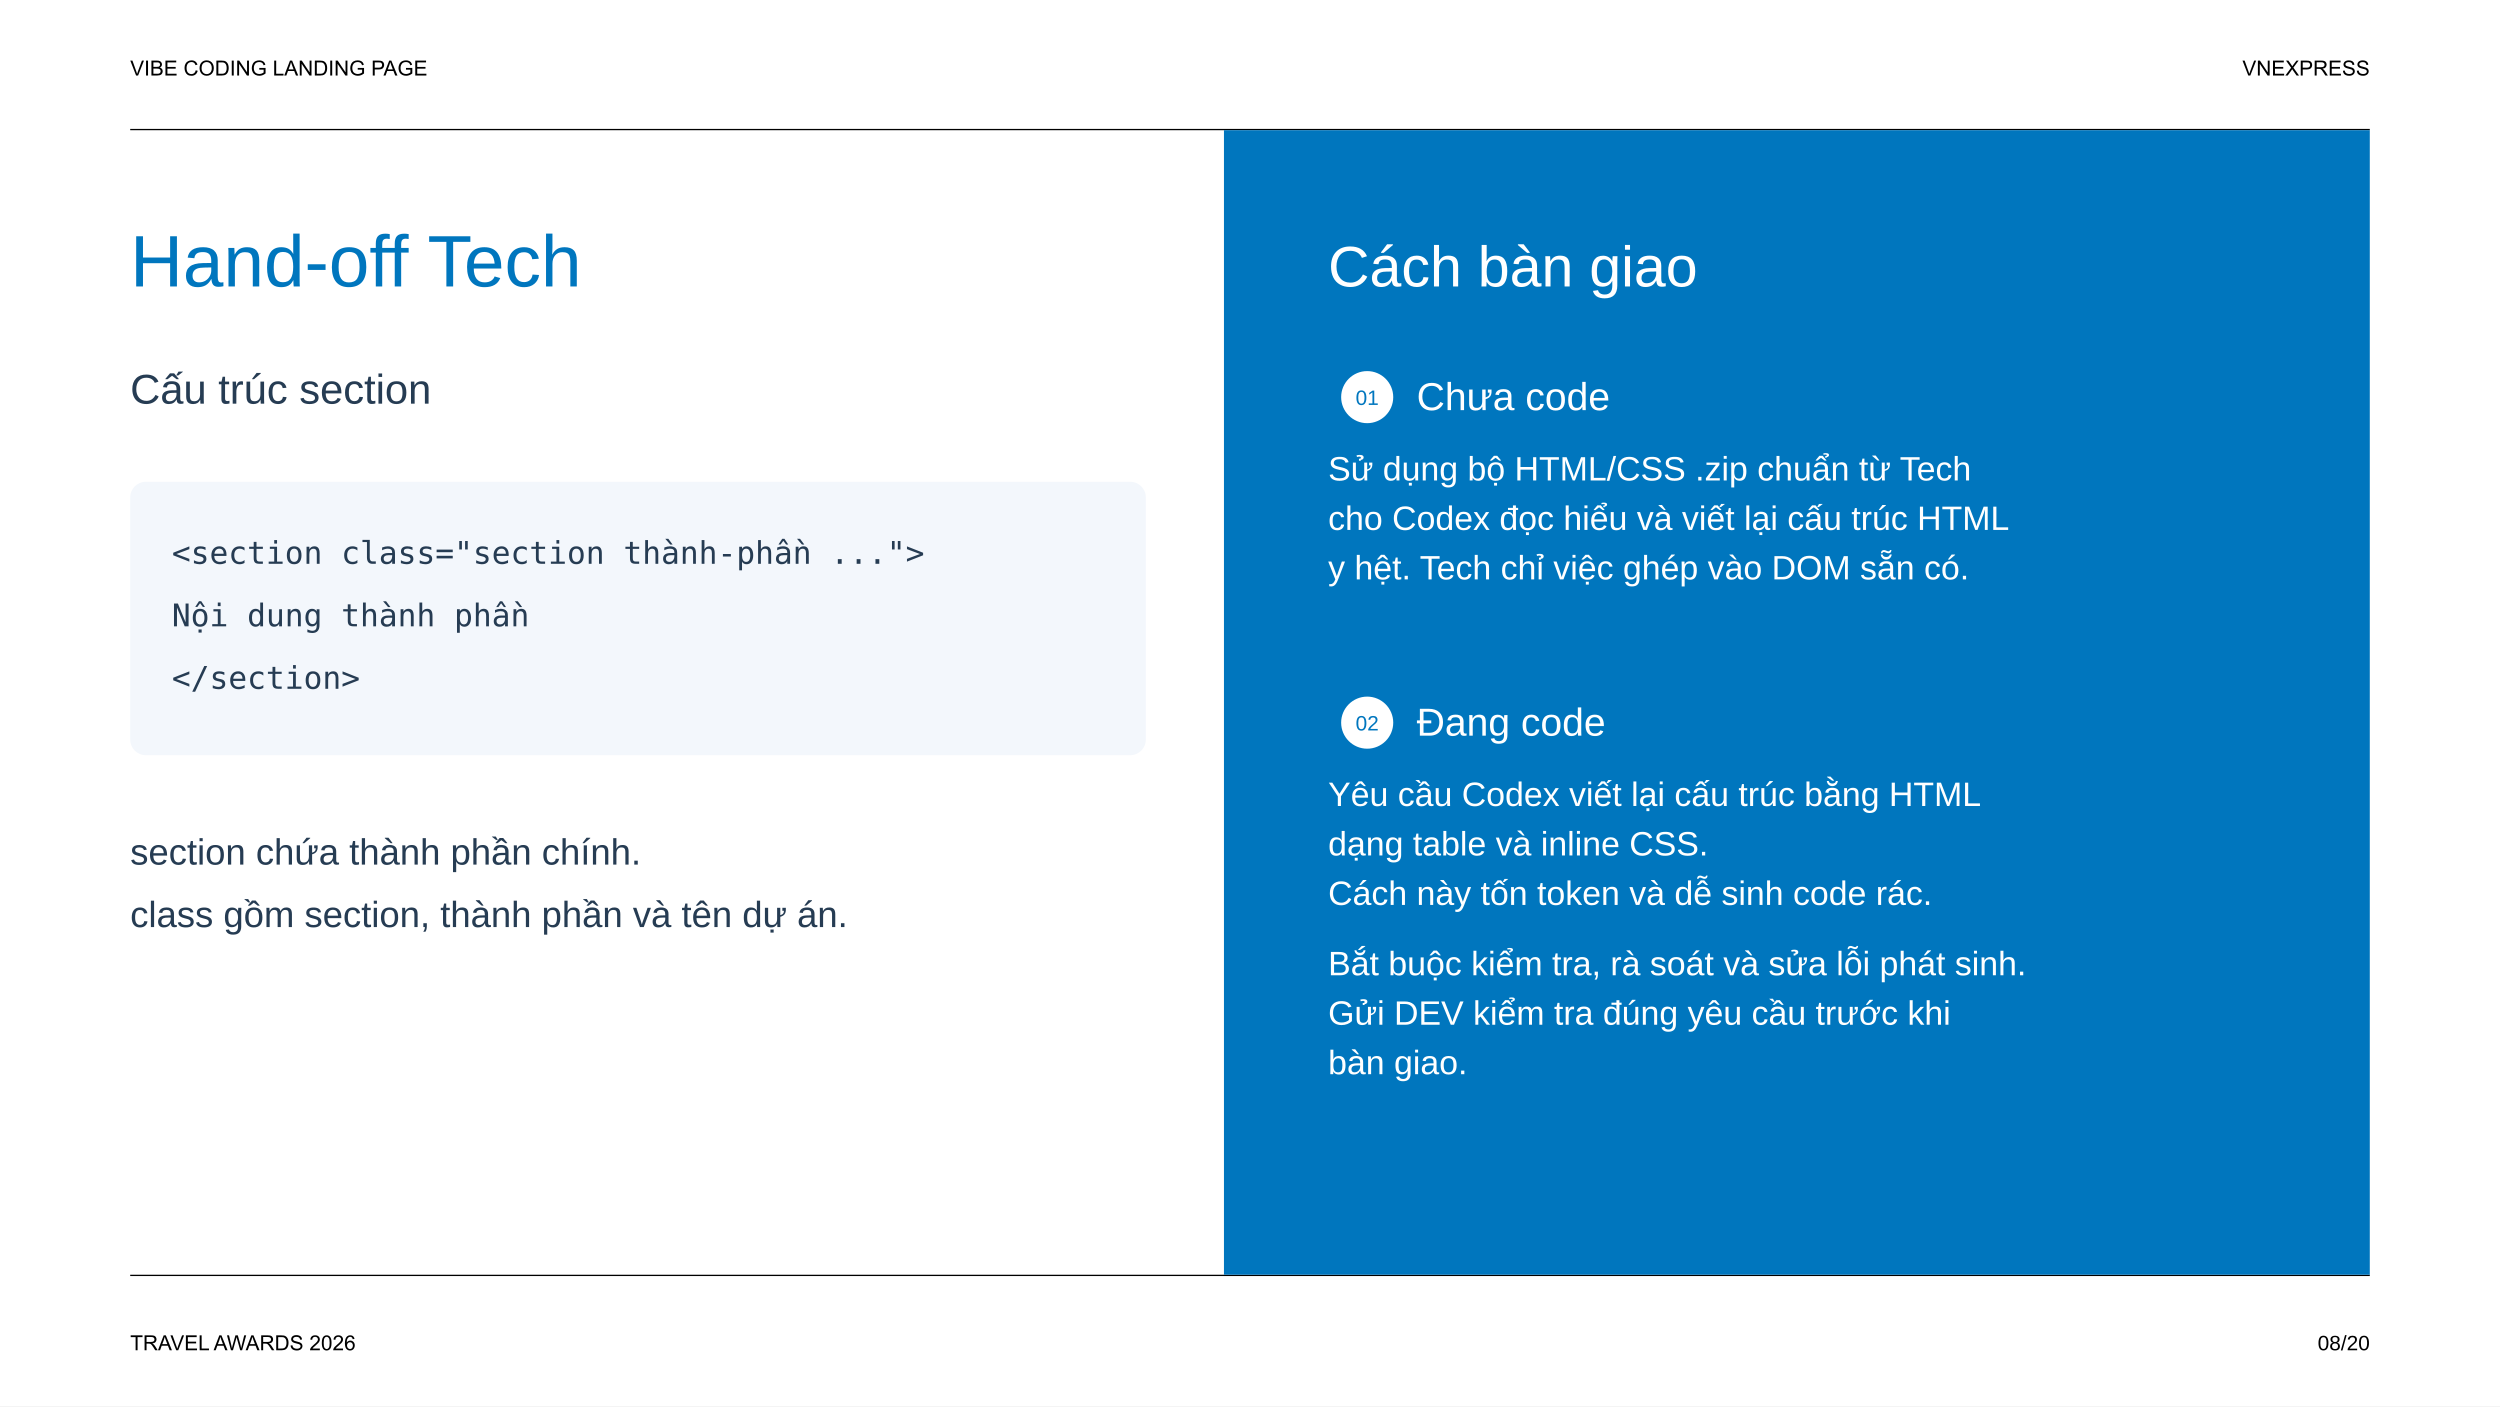
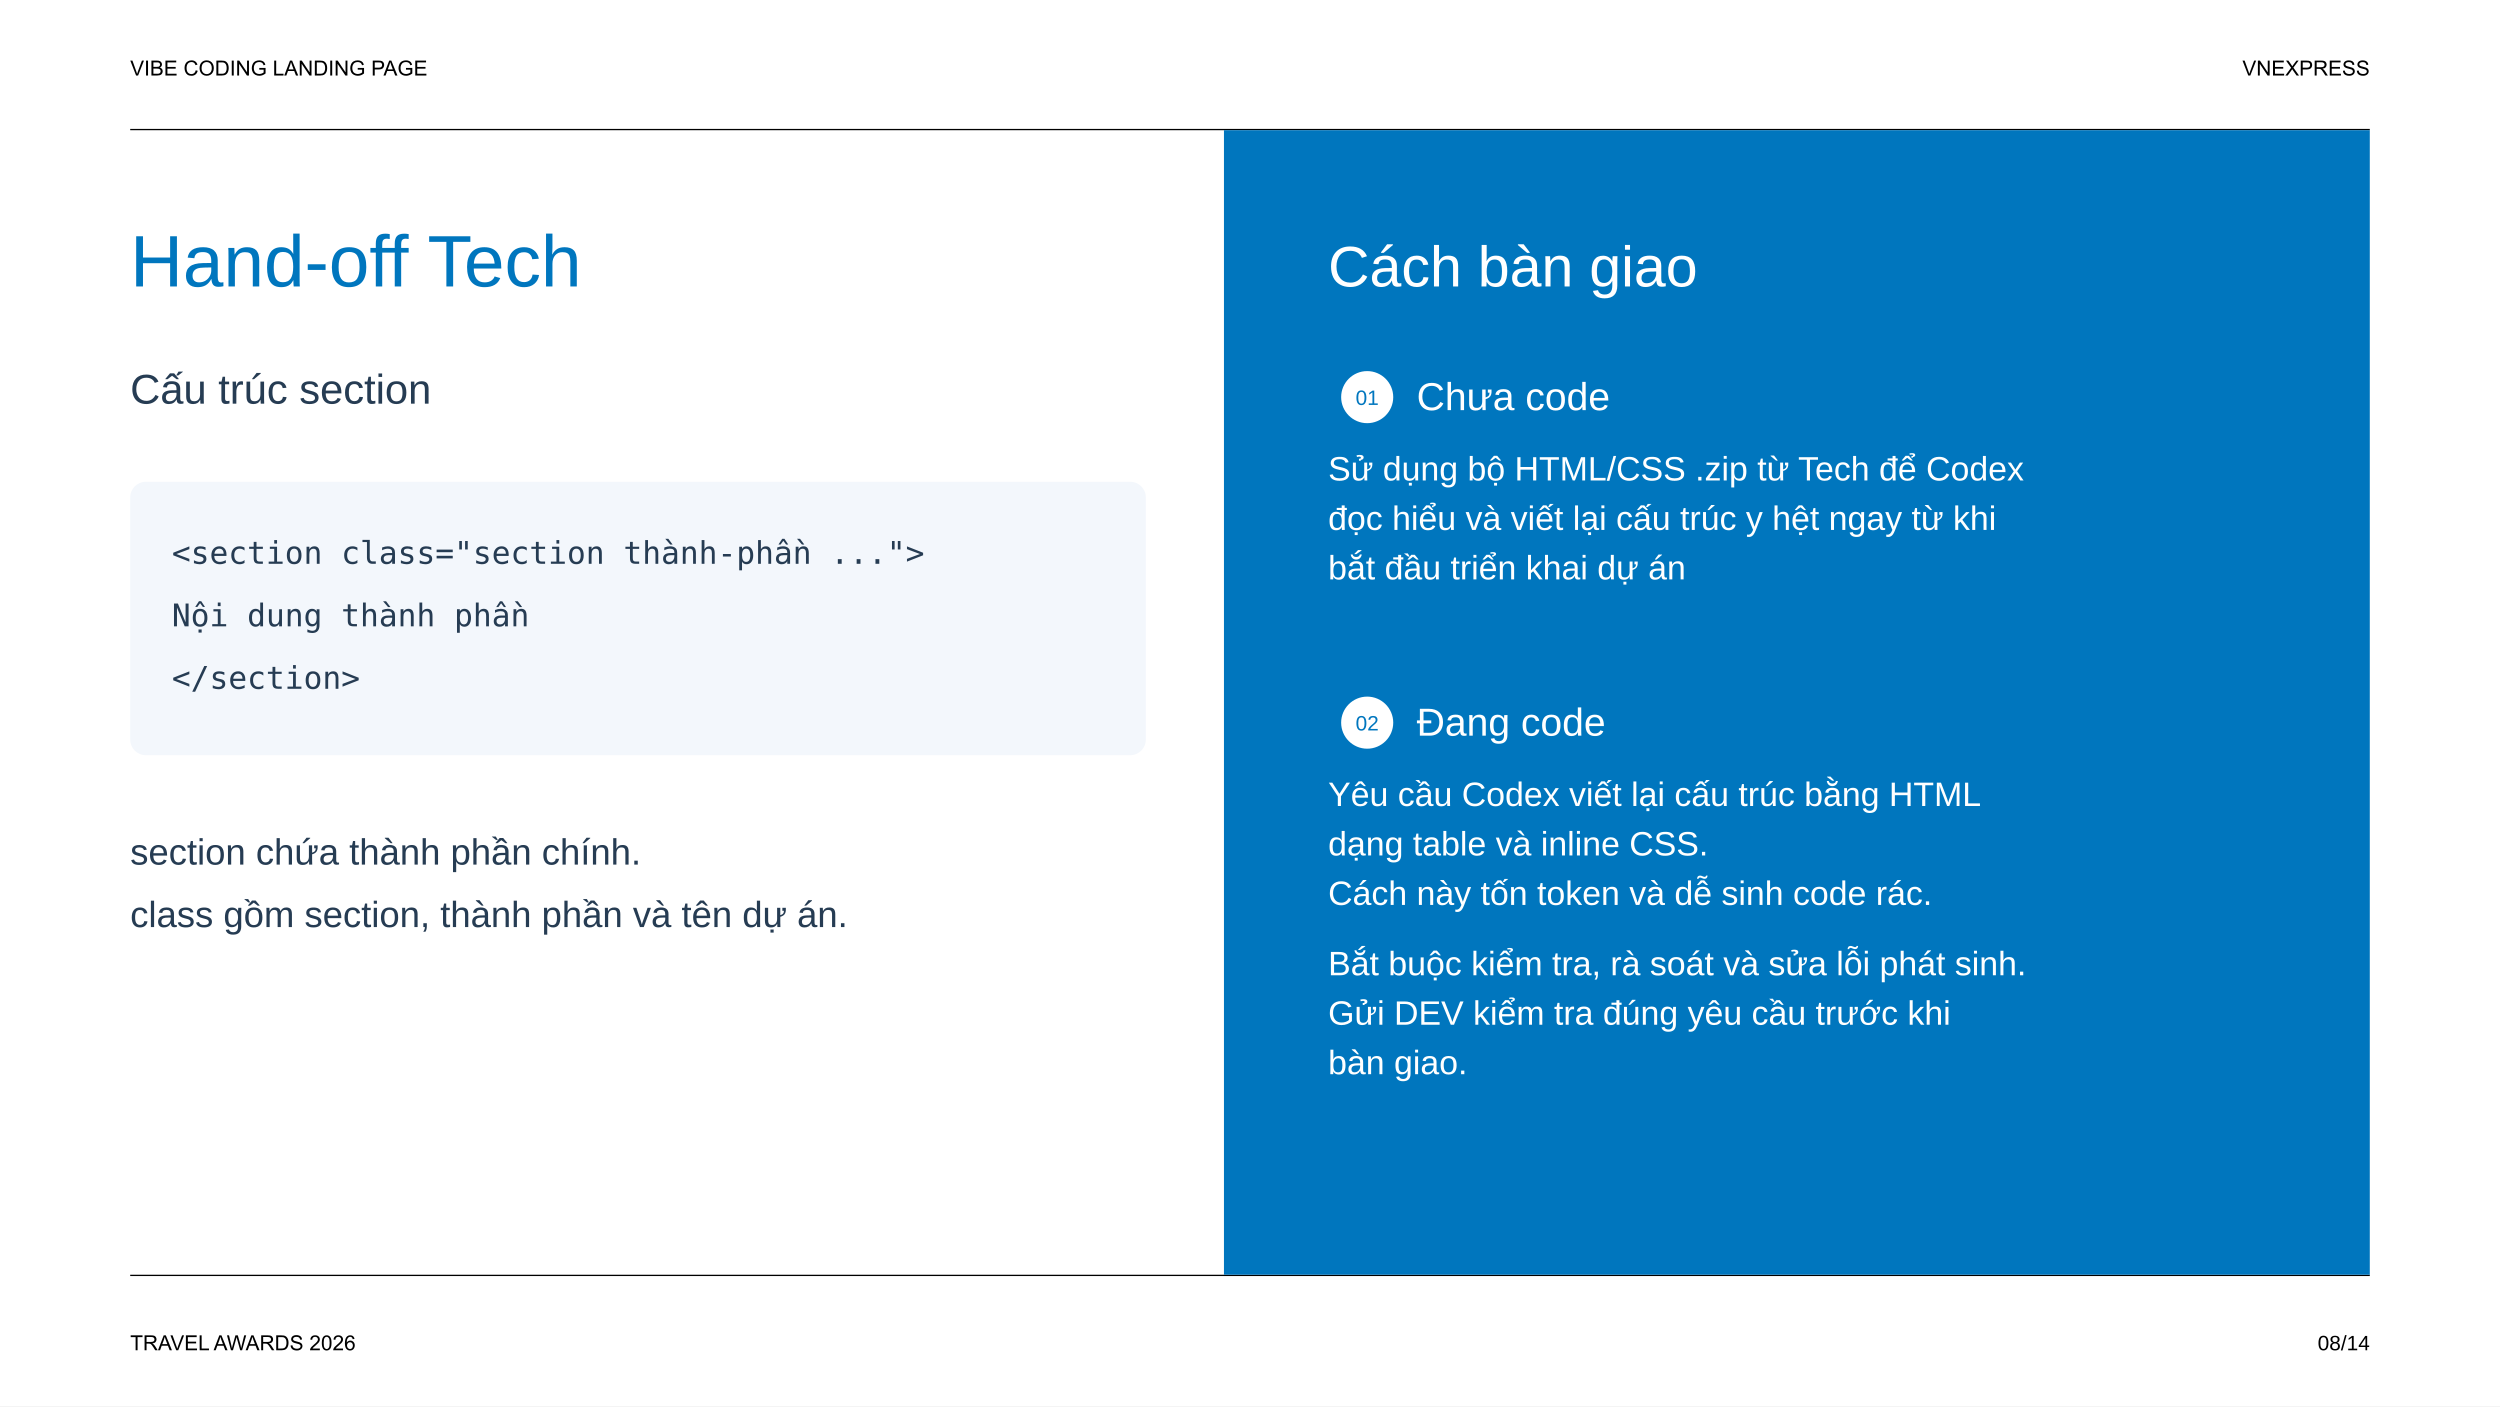
<svg xmlns="http://www.w3.org/2000/svg" width="1920" height="1080" viewBox="0 0 1920 1080" fill="none">
  <rect width="1920" height="1080" fill="white" />
  <path d="M104.508 58L100.07 46.547H101.711L104.688 54.867C104.927 55.534 105.128 56.159 105.289 56.742C105.466 56.117 105.672 55.492 105.906 54.867L109 46.547H110.547L106.062 58H104.508ZM112.164 58V46.547H113.68V58H112.164ZM116.297 58V46.547H120.594C121.469 46.547 122.169 46.664 122.695 46.898C123.227 47.128 123.641 47.484 123.938 47.969C124.24 48.448 124.391 48.95 124.391 49.477C124.391 49.966 124.258 50.427 123.992 50.859C123.727 51.292 123.326 51.641 122.789 51.906C123.482 52.109 124.013 52.456 124.383 52.945C124.758 53.435 124.945 54.013 124.945 54.68C124.945 55.216 124.831 55.716 124.602 56.18C124.378 56.638 124.099 56.992 123.766 57.242C123.432 57.492 123.013 57.682 122.508 57.812C122.008 57.938 121.393 58 120.664 58H116.297ZM117.812 51.359H120.289C120.961 51.359 121.443 51.315 121.734 51.227C122.12 51.112 122.409 50.922 122.602 50.656C122.799 50.391 122.898 50.057 122.898 49.656C122.898 49.276 122.807 48.943 122.625 48.656C122.443 48.365 122.182 48.167 121.844 48.062C121.505 47.953 120.924 47.898 120.102 47.898H117.812V51.359ZM117.812 56.648H120.664C121.154 56.648 121.497 56.63 121.695 56.594C122.044 56.531 122.336 56.427 122.57 56.281C122.805 56.135 122.997 55.925 123.148 55.648C123.299 55.367 123.375 55.044 123.375 54.68C123.375 54.253 123.266 53.883 123.047 53.57C122.828 53.253 122.523 53.031 122.133 52.906C121.747 52.776 121.19 52.711 120.461 52.711H117.812V56.648ZM127.062 58V46.547H135.344V47.898H128.578V51.406H134.914V52.75H128.578V56.648H135.609V58H127.062ZM150.328 53.984L151.844 54.367C151.526 55.612 150.953 56.562 150.125 57.219C149.302 57.87 148.294 58.195 147.102 58.195C145.867 58.195 144.862 57.945 144.086 57.445C143.315 56.94 142.727 56.211 142.32 55.258C141.919 54.305 141.719 53.281 141.719 52.188C141.719 50.995 141.945 49.956 142.398 49.07C142.857 48.18 143.505 47.505 144.344 47.047C145.188 46.583 146.115 46.352 147.125 46.352C148.271 46.352 149.234 46.643 150.016 47.227C150.797 47.81 151.341 48.63 151.648 49.688L150.156 50.039C149.891 49.206 149.505 48.599 149 48.219C148.495 47.839 147.859 47.648 147.094 47.648C146.214 47.648 145.477 47.859 144.883 48.281C144.294 48.703 143.88 49.271 143.641 49.984C143.401 50.693 143.281 51.425 143.281 52.18C143.281 53.154 143.422 54.005 143.703 54.734C143.99 55.458 144.432 56 145.031 56.359C145.63 56.719 146.279 56.898 146.977 56.898C147.826 56.898 148.544 56.654 149.133 56.164C149.721 55.675 150.12 54.948 150.328 53.984ZM153.258 52.422C153.258 50.521 153.768 49.034 154.789 47.961C155.81 46.883 157.128 46.344 158.742 46.344C159.799 46.344 160.753 46.596 161.602 47.102C162.451 47.607 163.096 48.312 163.539 49.219C163.987 50.12 164.211 51.143 164.211 52.289C164.211 53.45 163.977 54.49 163.508 55.406C163.039 56.323 162.375 57.018 161.516 57.492C160.656 57.961 159.729 58.195 158.734 58.195C157.656 58.195 156.693 57.935 155.844 57.414C154.995 56.893 154.352 56.182 153.914 55.281C153.477 54.38 153.258 53.427 153.258 52.422ZM154.82 52.445C154.82 53.825 155.19 54.914 155.93 55.711C156.674 56.503 157.607 56.898 158.727 56.898C159.867 56.898 160.805 56.497 161.539 55.695C162.279 54.893 162.648 53.755 162.648 52.281C162.648 51.349 162.49 50.536 162.172 49.844C161.859 49.146 161.398 48.607 160.789 48.227C160.185 47.841 159.505 47.648 158.75 47.648C157.677 47.648 156.753 48.018 155.977 48.758C155.206 49.492 154.82 50.721 154.82 52.445ZM166.172 58V46.547H170.117C171.008 46.547 171.688 46.602 172.156 46.711C172.812 46.862 173.372 47.135 173.836 47.531C174.44 48.042 174.891 48.695 175.188 49.492C175.49 50.284 175.641 51.19 175.641 52.211C175.641 53.081 175.539 53.852 175.336 54.523C175.133 55.195 174.872 55.753 174.555 56.195C174.237 56.633 173.888 56.979 173.508 57.234C173.133 57.484 172.677 57.675 172.141 57.805C171.609 57.935 170.997 58 170.305 58H166.172ZM167.688 56.648H170.133C170.888 56.648 171.479 56.578 171.906 56.438C172.339 56.297 172.682 56.099 172.938 55.844C173.297 55.484 173.576 55.003 173.773 54.398C173.977 53.789 174.078 53.052 174.078 52.188C174.078 50.99 173.88 50.07 173.484 49.43C173.094 48.784 172.617 48.352 172.055 48.133C171.648 47.977 170.995 47.898 170.094 47.898H167.688V56.648ZM177.992 58V46.547H179.508V58H177.992ZM182.172 58V46.547H183.727L189.742 55.539V46.547H191.195V58H189.641L183.625 49V58H182.172ZM199.109 53.508V52.164L203.961 52.156V56.406C203.216 57 202.448 57.448 201.656 57.75C200.865 58.047 200.052 58.195 199.219 58.195C198.094 58.195 197.07 57.956 196.148 57.477C195.232 56.992 194.539 56.294 194.07 55.383C193.602 54.471 193.367 53.453 193.367 52.328C193.367 51.214 193.599 50.175 194.062 49.211C194.531 48.242 195.203 47.523 196.078 47.055C196.953 46.586 197.961 46.352 199.102 46.352C199.93 46.352 200.677 46.487 201.344 46.758C202.016 47.023 202.542 47.396 202.922 47.875C203.302 48.354 203.591 48.979 203.789 49.75L202.422 50.125C202.25 49.542 202.036 49.083 201.781 48.75C201.526 48.417 201.161 48.151 200.688 47.953C200.214 47.75 199.688 47.648 199.109 47.648C198.417 47.648 197.818 47.755 197.312 47.969C196.807 48.177 196.398 48.453 196.086 48.797C195.779 49.141 195.539 49.518 195.367 49.93C195.076 50.638 194.93 51.406 194.93 52.234C194.93 53.255 195.104 54.109 195.453 54.797C195.807 55.484 196.32 55.995 196.992 56.328C197.664 56.661 198.378 56.828 199.133 56.828C199.789 56.828 200.43 56.703 201.055 56.453C201.68 56.198 202.154 55.927 202.477 55.641V53.508H199.109ZM210.594 58V46.547H212.109V56.648H217.75V58H210.594ZM218.305 58L222.703 46.547H224.336L229.023 58H227.297L225.961 54.531H221.172L219.914 58H218.305ZM221.609 53.297H225.492L224.297 50.125C223.932 49.161 223.661 48.37 223.484 47.75C223.339 48.484 223.133 49.214 222.867 49.938L221.609 53.297ZM230.219 58V46.547H231.773L237.789 55.539V46.547H239.242V58H237.688L231.672 49V58H230.219ZM241.797 58V46.547H245.742C246.633 46.547 247.312 46.602 247.781 46.711C248.438 46.862 248.997 47.135 249.461 47.531C250.065 48.042 250.516 48.695 250.812 49.492C251.115 50.284 251.266 51.19 251.266 52.211C251.266 53.081 251.164 53.852 250.961 54.523C250.758 55.195 250.497 55.753 250.18 56.195C249.862 56.633 249.513 56.979 249.133 57.234C248.758 57.484 248.302 57.675 247.766 57.805C247.234 57.935 246.622 58 245.93 58H241.797ZM243.312 56.648H245.758C246.513 56.648 247.104 56.578 247.531 56.438C247.964 56.297 248.307 56.099 248.562 55.844C248.922 55.484 249.201 55.003 249.398 54.398C249.602 53.789 249.703 53.052 249.703 52.188C249.703 50.99 249.505 50.07 249.109 49.43C248.719 48.784 248.242 48.352 247.68 48.133C247.273 47.977 246.62 47.898 245.719 47.898H243.312V56.648ZM253.617 58V46.547H255.133V58H253.617ZM257.797 58V46.547H259.352L265.367 55.539V46.547H266.82V58H265.266L259.25 49V58H257.797ZM274.734 53.508V52.164L279.586 52.156V56.406C278.841 57 278.073 57.448 277.281 57.75C276.49 58.047 275.677 58.195 274.844 58.195C273.719 58.195 272.695 57.956 271.773 57.477C270.857 56.992 270.164 56.294 269.695 55.383C269.227 54.471 268.992 53.453 268.992 52.328C268.992 51.214 269.224 50.175 269.688 49.211C270.156 48.242 270.828 47.523 271.703 47.055C272.578 46.586 273.586 46.352 274.727 46.352C275.555 46.352 276.302 46.487 276.969 46.758C277.641 47.023 278.167 47.396 278.547 47.875C278.927 48.354 279.216 48.979 279.414 49.75L278.047 50.125C277.875 49.542 277.661 49.083 277.406 48.75C277.151 48.417 276.786 48.151 276.312 47.953C275.839 47.75 275.312 47.648 274.734 47.648C274.042 47.648 273.443 47.755 272.938 47.969C272.432 48.177 272.023 48.453 271.711 48.797C271.404 49.141 271.164 49.518 270.992 49.93C270.701 50.638 270.555 51.406 270.555 52.234C270.555 53.255 270.729 54.109 271.078 54.797C271.432 55.484 271.945 55.995 272.617 56.328C273.289 56.661 274.003 56.828 274.758 56.828C275.414 56.828 276.055 56.703 276.68 56.453C277.305 56.198 277.779 55.927 278.102 55.641V53.508H274.734ZM286.281 58V46.547H290.602C291.362 46.547 291.943 46.583 292.344 46.656C292.906 46.75 293.378 46.93 293.758 47.195C294.138 47.456 294.443 47.823 294.672 48.297C294.906 48.771 295.023 49.292 295.023 49.859C295.023 50.833 294.714 51.659 294.094 52.336C293.474 53.008 292.354 53.344 290.734 53.344H287.797V58H286.281ZM287.797 51.992H290.758C291.737 51.992 292.432 51.81 292.844 51.445C293.255 51.081 293.461 50.568 293.461 49.906C293.461 49.427 293.339 49.018 293.094 48.68C292.854 48.336 292.536 48.109 292.141 48C291.885 47.932 291.414 47.898 290.727 47.898H287.797V51.992ZM294.508 58L298.906 46.547H300.539L305.227 58H303.5L302.164 54.531H297.375L296.117 58H294.508ZM297.812 53.297H301.695L300.5 50.125C300.135 49.161 299.865 48.37 299.688 47.75C299.542 48.484 299.336 49.214 299.07 49.938L297.812 53.297ZM311.797 53.508V52.164L316.648 52.156V56.406C315.904 57 315.135 57.448 314.344 57.75C313.552 58.047 312.74 58.195 311.906 58.195C310.781 58.195 309.758 57.956 308.836 57.477C307.919 56.992 307.227 56.294 306.758 55.383C306.289 54.471 306.055 53.453 306.055 52.328C306.055 51.214 306.286 50.175 306.75 49.211C307.219 48.242 307.891 47.523 308.766 47.055C309.641 46.586 310.648 46.352 311.789 46.352C312.617 46.352 313.365 46.487 314.031 46.758C314.703 47.023 315.229 47.396 315.609 47.875C315.99 48.354 316.279 48.979 316.477 49.75L315.109 50.125C314.938 49.542 314.724 49.083 314.469 48.75C314.214 48.417 313.849 48.151 313.375 47.953C312.901 47.75 312.375 47.648 311.797 47.648C311.104 47.648 310.505 47.755 310 47.969C309.495 48.177 309.086 48.453 308.773 48.797C308.466 49.141 308.227 49.518 308.055 49.93C307.763 50.638 307.617 51.406 307.617 52.234C307.617 53.255 307.792 54.109 308.141 54.797C308.495 55.484 309.008 55.995 309.68 56.328C310.352 56.661 311.065 56.828 311.82 56.828C312.477 56.828 313.117 56.703 313.742 56.453C314.367 56.198 314.841 55.927 315.164 55.641V53.508H311.797ZM318.922 58V46.547H327.203V47.898H320.438V51.406H326.773V52.75H320.438V56.648H327.469V58H318.922Z" fill="black" />
  <path d="M1726.68 58L1722.24 46.547H1723.88L1726.86 54.867C1727.1 55.534 1727.3 56.159 1727.46 56.742C1727.64 56.117 1727.84 55.492 1728.08 54.867L1731.17 46.547H1732.72L1728.23 58H1726.68ZM1734.06 58V46.547H1735.62L1741.63 55.539V46.547H1743.09V58H1741.53L1735.52 49V58H1734.06ZM1745.67 58V46.547H1753.95V47.898H1747.19V51.406H1753.52V52.75H1747.19V56.648H1754.22V58H1745.67ZM1755.15 58L1759.58 52.031L1755.67 46.547H1757.48L1759.55 49.484C1759.99 50.094 1760.29 50.562 1760.48 50.891C1760.73 50.474 1761.03 50.039 1761.38 49.586L1763.69 46.547H1765.34L1761.31 51.945L1765.65 58H1763.77L1760.89 53.914C1760.73 53.68 1760.56 53.425 1760.39 53.148C1760.14 53.565 1759.95 53.852 1759.84 54.008L1756.97 58H1755.15ZM1766.98 58V46.547H1771.3C1772.07 46.547 1772.65 46.583 1773.05 46.656C1773.61 46.75 1774.08 46.93 1774.46 47.195C1774.84 47.456 1775.15 47.823 1775.38 48.297C1775.61 48.771 1775.73 49.292 1775.73 49.859C1775.73 50.833 1775.42 51.659 1774.8 52.336C1774.18 53.008 1773.06 53.344 1771.44 53.344H1768.5V58H1766.98ZM1768.5 51.992H1771.46C1772.44 51.992 1773.14 51.81 1773.55 51.445C1773.96 51.081 1774.16 50.568 1774.16 49.906C1774.16 49.427 1774.04 49.018 1773.8 48.68C1773.56 48.336 1773.24 48.109 1772.84 48C1772.59 47.932 1772.12 47.898 1771.43 47.898H1768.5V51.992ZM1777.68 58V46.547H1782.76C1783.78 46.547 1784.55 46.651 1785.09 46.859C1785.62 47.062 1786.04 47.425 1786.36 47.945C1786.68 48.466 1786.84 49.042 1786.84 49.672C1786.84 50.484 1786.57 51.169 1786.05 51.727C1785.52 52.284 1784.71 52.638 1783.61 52.789C1784.01 52.982 1784.32 53.172 1784.52 53.359C1784.97 53.766 1785.39 54.273 1785.78 54.883L1787.77 58H1785.87L1784.35 55.617C1783.91 54.93 1783.54 54.404 1783.26 54.039C1782.97 53.675 1782.71 53.419 1782.48 53.273C1782.26 53.128 1782.03 53.026 1781.8 52.969C1781.62 52.932 1781.34 52.914 1780.95 52.914H1779.2V58H1777.68ZM1779.2 51.602H1782.45C1783.15 51.602 1783.69 51.531 1784.08 51.391C1784.47 51.245 1784.77 51.016 1784.97 50.703C1785.17 50.385 1785.27 50.042 1785.27 49.672C1785.27 49.13 1785.08 48.685 1784.68 48.336C1784.29 47.987 1783.67 47.812 1782.82 47.812H1779.2V51.602ZM1789.25 58V46.547H1797.53V47.898H1790.77V51.406H1797.1V52.75H1790.77V56.648H1797.8V58H1789.25ZM1799.38 54.32L1800.8 54.195C1800.87 54.768 1801.03 55.24 1801.27 55.609C1801.52 55.974 1801.91 56.271 1802.43 56.5C1802.95 56.724 1803.54 56.836 1804.19 56.836C1804.77 56.836 1805.28 56.75 1805.72 56.578C1806.16 56.406 1806.49 56.172 1806.7 55.875C1806.92 55.573 1807.03 55.245 1807.03 54.891C1807.03 54.531 1806.93 54.219 1806.72 53.953C1806.51 53.682 1806.17 53.456 1805.69 53.273C1805.38 53.154 1804.7 52.969 1803.65 52.719C1802.6 52.464 1801.86 52.224 1801.44 52C1800.89 51.714 1800.48 51.359 1800.21 50.938C1799.95 50.51 1799.81 50.034 1799.81 49.508C1799.81 48.93 1799.98 48.391 1800.3 47.891C1800.63 47.385 1801.11 47.003 1801.74 46.742C1802.37 46.482 1803.07 46.352 1803.84 46.352C1804.69 46.352 1805.44 46.49 1806.09 46.766C1806.74 47.036 1807.24 47.438 1807.59 47.969C1807.93 48.5 1808.12 49.102 1808.15 49.773L1806.7 49.883C1806.62 49.159 1806.35 48.612 1805.9 48.242C1805.45 47.872 1804.79 47.688 1803.91 47.688C1802.99 47.688 1802.32 47.857 1801.9 48.195C1801.48 48.529 1801.27 48.932 1801.27 49.406C1801.27 49.818 1801.42 50.156 1801.72 50.422C1802.01 50.688 1802.77 50.961 1804 51.242C1805.23 51.518 1806.08 51.76 1806.54 51.969C1807.21 52.276 1807.7 52.667 1808.02 53.141C1808.33 53.609 1808.49 54.151 1808.49 54.766C1808.49 55.375 1808.32 55.95 1807.97 56.492C1807.62 57.029 1807.12 57.448 1806.46 57.75C1805.81 58.047 1805.08 58.195 1804.26 58.195C1803.22 58.195 1802.35 58.044 1801.65 57.742C1800.95 57.44 1800.4 56.987 1800 56.383C1799.6 55.773 1799.4 55.086 1799.38 54.32ZM1810.05 54.32L1811.48 54.195C1811.54 54.768 1811.7 55.24 1811.95 55.609C1812.2 55.974 1812.58 56.271 1813.1 56.5C1813.62 56.724 1814.21 56.836 1814.86 56.836C1815.44 56.836 1815.95 56.75 1816.39 56.578C1816.83 56.406 1817.16 56.172 1817.38 55.875C1817.59 55.573 1817.7 55.245 1817.7 54.891C1817.7 54.531 1817.6 54.219 1817.39 53.953C1817.18 53.682 1816.84 53.456 1816.36 53.273C1816.05 53.154 1815.37 52.969 1814.32 52.719C1813.27 52.464 1812.53 52.224 1812.11 52C1811.56 51.714 1811.15 51.359 1810.88 50.938C1810.62 50.51 1810.48 50.034 1810.48 49.508C1810.48 48.93 1810.65 48.391 1810.98 47.891C1811.3 47.385 1811.78 47.003 1812.41 46.742C1813.04 46.482 1813.74 46.352 1814.52 46.352C1815.36 46.352 1816.11 46.49 1816.76 46.766C1817.41 47.036 1817.91 47.438 1818.26 47.969C1818.61 48.5 1818.79 49.102 1818.82 49.773L1817.37 49.883C1817.29 49.159 1817.02 48.612 1816.57 48.242C1816.12 47.872 1815.46 47.688 1814.58 47.688C1813.66 47.688 1812.99 47.857 1812.57 48.195C1812.15 48.529 1811.95 48.932 1811.95 49.406C1811.95 49.818 1812.09 50.156 1812.39 50.422C1812.68 50.688 1813.44 50.961 1814.67 51.242C1815.91 51.518 1816.75 51.76 1817.21 51.969C1817.88 52.276 1818.37 52.667 1818.69 53.141C1819.01 53.609 1819.16 54.151 1819.16 54.766C1819.16 55.375 1818.99 55.95 1818.64 56.492C1818.29 57.029 1817.79 57.448 1817.13 57.75C1816.48 58.047 1815.75 58.195 1814.93 58.195C1813.89 58.195 1813.02 58.044 1812.32 57.742C1811.62 57.44 1811.07 56.987 1810.67 56.383C1810.28 55.773 1810.07 55.086 1810.05 54.32Z" fill="black" />
  <line x1="100" y1="979.5" x2="1820" y2="979.5" stroke="black" />
  <path d="M104.148 1037V1026.9H100.375V1025.55H109.453V1026.9H105.664V1037H104.148ZM111.039 1037V1025.55H116.117C117.138 1025.55 117.914 1025.65 118.445 1025.86C118.977 1026.06 119.401 1026.42 119.719 1026.95C120.036 1027.47 120.195 1028.04 120.195 1028.67C120.195 1029.48 119.932 1030.17 119.406 1030.73C118.88 1031.28 118.068 1031.64 116.969 1031.79C117.37 1031.98 117.674 1032.17 117.883 1032.36C118.326 1032.77 118.745 1033.27 119.141 1033.88L121.133 1037H119.227L117.711 1034.62C117.268 1033.93 116.904 1033.4 116.617 1033.04C116.331 1032.67 116.073 1032.42 115.844 1032.27C115.62 1032.13 115.391 1032.03 115.156 1031.97C114.984 1031.93 114.703 1031.91 114.312 1031.91H112.555V1037H111.039ZM112.555 1030.6H115.812C116.505 1030.6 117.047 1030.53 117.438 1030.39C117.828 1030.24 118.125 1030.02 118.328 1029.7C118.531 1029.39 118.633 1029.04 118.633 1028.67C118.633 1028.13 118.435 1027.68 118.039 1027.34C117.648 1026.99 117.029 1026.81 116.18 1026.81H112.555V1030.6ZM121.32 1037L125.719 1025.55H127.352L132.039 1037H130.312L128.977 1033.53H124.188L122.93 1037H121.32ZM124.625 1032.3H128.508L127.312 1029.12C126.948 1028.16 126.677 1027.37 126.5 1026.75C126.354 1027.48 126.148 1028.21 125.883 1028.94L124.625 1032.3ZM135.336 1037L130.898 1025.55H132.539L135.516 1033.87C135.755 1034.53 135.956 1035.16 136.117 1035.74C136.294 1035.12 136.5 1034.49 136.734 1033.87L139.828 1025.55H141.375L136.891 1037H135.336ZM142.766 1037V1025.55H151.047V1026.9H144.281V1030.41H150.617V1031.75H144.281V1035.65H151.312V1037H142.766ZM153.344 1037V1025.55H154.859V1035.65H160.5V1037H153.344ZM164.039 1037L168.438 1025.55H170.07L174.758 1037H173.031L171.695 1033.53H166.906L165.648 1037H164.039ZM167.344 1032.3H171.227L170.031 1029.12C169.667 1028.16 169.396 1027.37 169.219 1026.75C169.073 1027.48 168.867 1028.21 168.602 1028.94L167.344 1032.3ZM177.375 1037L174.336 1025.55H175.891L177.633 1033.05C177.82 1033.84 177.982 1034.62 178.117 1035.4C178.409 1034.17 178.581 1033.47 178.633 1033.28L180.812 1025.55H182.641L184.281 1031.34C184.693 1032.78 184.99 1034.13 185.172 1035.4C185.318 1034.67 185.508 1033.84 185.742 1032.91L187.539 1025.55H189.062L185.922 1037H184.461L182.047 1028.27C181.844 1027.54 181.724 1027.1 181.688 1026.93C181.568 1027.46 181.456 1027.9 181.352 1028.27L178.922 1037H177.375ZM188.633 1037L193.031 1025.55H194.664L199.352 1037H197.625L196.289 1033.53H191.5L190.242 1037H188.633ZM191.938 1032.3H195.82L194.625 1029.12C194.26 1028.16 193.99 1027.37 193.812 1026.75C193.667 1027.48 193.461 1028.21 193.195 1028.94L191.938 1032.3ZM200.586 1037V1025.55H205.664C206.685 1025.55 207.461 1025.65 207.992 1025.86C208.523 1026.06 208.948 1026.42 209.266 1026.95C209.583 1027.47 209.742 1028.04 209.742 1028.67C209.742 1029.48 209.479 1030.17 208.953 1030.73C208.427 1031.28 207.615 1031.64 206.516 1031.79C206.917 1031.98 207.221 1032.17 207.43 1032.36C207.872 1032.77 208.292 1033.27 208.688 1033.88L210.68 1037H208.773L207.258 1034.62C206.815 1033.93 206.451 1033.4 206.164 1033.04C205.878 1032.67 205.62 1032.42 205.391 1032.27C205.167 1032.13 204.938 1032.03 204.703 1031.97C204.531 1031.93 204.25 1031.91 203.859 1031.91H202.102V1037H200.586ZM202.102 1030.6H205.359C206.052 1030.6 206.594 1030.53 206.984 1030.39C207.375 1030.24 207.672 1030.02 207.875 1029.7C208.078 1029.39 208.18 1029.04 208.18 1028.67C208.18 1028.13 207.982 1027.68 207.586 1027.34C207.195 1026.99 206.576 1026.81 205.727 1026.81H202.102V1030.6ZM212.125 1037V1025.55H216.07C216.961 1025.55 217.641 1025.6 218.109 1025.71C218.766 1025.86 219.326 1026.14 219.789 1026.53C220.393 1027.04 220.844 1027.7 221.141 1028.49C221.443 1029.28 221.594 1030.19 221.594 1031.21C221.594 1032.08 221.492 1032.85 221.289 1033.52C221.086 1034.2 220.826 1034.75 220.508 1035.2C220.19 1035.63 219.841 1035.98 219.461 1036.23C219.086 1036.48 218.63 1036.67 218.094 1036.8C217.562 1036.93 216.951 1037 216.258 1037H212.125ZM213.641 1035.65H216.086C216.841 1035.65 217.432 1035.58 217.859 1035.44C218.292 1035.3 218.635 1035.1 218.891 1034.84C219.25 1034.48 219.529 1034 219.727 1033.4C219.93 1032.79 220.031 1032.05 220.031 1031.19C220.031 1029.99 219.833 1029.07 219.438 1028.43C219.047 1027.78 218.57 1027.35 218.008 1027.13C217.602 1026.98 216.948 1026.9 216.047 1026.9H213.641V1035.65ZM223.172 1033.32L224.602 1033.2C224.669 1033.77 224.826 1034.24 225.07 1034.61C225.32 1034.97 225.706 1035.27 226.227 1035.5C226.747 1035.72 227.333 1035.84 227.984 1035.84C228.562 1035.84 229.073 1035.75 229.516 1035.58C229.958 1035.41 230.286 1035.17 230.5 1034.88C230.719 1034.57 230.828 1034.24 230.828 1033.89C230.828 1033.53 230.724 1033.22 230.516 1032.95C230.307 1032.68 229.964 1032.46 229.484 1032.27C229.177 1032.15 228.497 1031.97 227.445 1031.72C226.393 1031.46 225.656 1031.22 225.234 1031C224.688 1030.71 224.279 1030.36 224.008 1029.94C223.742 1029.51 223.609 1029.03 223.609 1028.51C223.609 1027.93 223.773 1027.39 224.102 1026.89C224.43 1026.39 224.909 1026 225.539 1025.74C226.169 1025.48 226.87 1025.35 227.641 1025.35C228.49 1025.35 229.237 1025.49 229.883 1025.77C230.534 1026.04 231.034 1026.44 231.383 1026.97C231.732 1027.5 231.919 1028.1 231.945 1028.77L230.492 1028.88C230.414 1028.16 230.148 1027.61 229.695 1027.24C229.247 1026.87 228.583 1026.69 227.703 1026.69C226.786 1026.69 226.117 1026.86 225.695 1027.2C225.279 1027.53 225.07 1027.93 225.07 1028.41C225.07 1028.82 225.219 1029.16 225.516 1029.42C225.807 1029.69 226.568 1029.96 227.797 1030.24C229.031 1030.52 229.878 1030.76 230.336 1030.97C231.003 1031.28 231.495 1031.67 231.812 1032.14C232.13 1032.61 232.289 1033.15 232.289 1033.77C232.289 1034.38 232.115 1034.95 231.766 1035.49C231.417 1036.03 230.914 1036.45 230.258 1036.75C229.607 1037.05 228.872 1037.2 228.055 1037.2C227.018 1037.2 226.148 1037.04 225.445 1036.74C224.747 1036.44 224.198 1035.99 223.797 1035.38C223.401 1034.77 223.193 1034.09 223.172 1033.32ZM245.633 1035.65V1037H238.062C238.052 1036.66 238.107 1036.34 238.227 1036.02C238.419 1035.51 238.727 1035 239.148 1034.5C239.576 1034 240.19 1033.42 240.992 1032.77C242.237 1031.74 243.078 1030.94 243.516 1030.34C243.953 1029.74 244.172 1029.18 244.172 1028.65C244.172 1028.09 243.971 1027.62 243.57 1027.24C243.174 1026.86 242.656 1026.66 242.016 1026.66C241.339 1026.66 240.797 1026.87 240.391 1027.27C239.984 1027.68 239.779 1028.24 239.773 1028.96L238.328 1028.81C238.427 1027.73 238.799 1026.91 239.445 1026.35C240.091 1025.78 240.958 1025.5 242.047 1025.5C243.146 1025.5 244.016 1025.8 244.656 1026.41C245.297 1027.02 245.617 1027.78 245.617 1028.68C245.617 1029.14 245.523 1029.59 245.336 1030.03C245.148 1030.47 244.836 1030.94 244.398 1031.43C243.966 1031.92 243.245 1032.59 242.234 1033.45C241.391 1034.15 240.849 1034.64 240.609 1034.89C240.37 1035.14 240.172 1035.39 240.016 1035.65H245.633ZM247.148 1031.35C247.148 1030 247.286 1028.91 247.562 1028.09C247.844 1027.26 248.258 1026.62 248.805 1026.17C249.357 1025.72 250.049 1025.5 250.883 1025.5C251.497 1025.5 252.036 1025.62 252.5 1025.88C252.964 1026.12 253.346 1026.48 253.648 1026.95C253.951 1027.41 254.188 1027.98 254.359 1028.65C254.531 1029.32 254.617 1030.22 254.617 1031.35C254.617 1032.7 254.479 1033.78 254.203 1034.61C253.927 1035.43 253.513 1036.07 252.961 1036.52C252.414 1036.97 251.721 1037.2 250.883 1037.2C249.779 1037.2 248.911 1036.8 248.281 1036.01C247.526 1035.05 247.148 1033.5 247.148 1031.35ZM248.594 1031.35C248.594 1033.23 248.812 1034.48 249.25 1035.11C249.693 1035.73 250.237 1036.04 250.883 1036.04C251.529 1036.04 252.07 1035.73 252.508 1035.1C252.951 1034.48 253.172 1033.23 253.172 1031.35C253.172 1029.47 252.951 1028.21 252.508 1027.59C252.07 1026.97 251.523 1026.66 250.867 1026.66C250.221 1026.66 249.706 1026.94 249.32 1027.48C248.836 1028.18 248.594 1029.47 248.594 1031.35ZM263.445 1035.65V1037H255.875C255.865 1036.66 255.919 1036.34 256.039 1036.02C256.232 1035.51 256.539 1035 256.961 1034.5C257.388 1034 258.003 1033.42 258.805 1032.77C260.049 1031.74 260.891 1030.94 261.328 1030.34C261.766 1029.74 261.984 1029.18 261.984 1028.65C261.984 1028.09 261.784 1027.62 261.383 1027.24C260.987 1026.86 260.469 1026.66 259.828 1026.66C259.151 1026.66 258.609 1026.87 258.203 1027.27C257.797 1027.68 257.591 1028.24 257.586 1028.96L256.141 1028.81C256.24 1027.73 256.612 1026.91 257.258 1026.35C257.904 1025.78 258.771 1025.5 259.859 1025.5C260.958 1025.5 261.828 1025.8 262.469 1026.41C263.109 1027.02 263.43 1027.78 263.43 1028.68C263.43 1029.14 263.336 1029.59 263.148 1030.03C262.961 1030.47 262.648 1030.94 262.211 1031.43C261.779 1031.92 261.057 1032.59 260.047 1033.45C259.203 1034.15 258.661 1034.64 258.422 1034.89C258.182 1035.14 257.984 1035.39 257.828 1035.65H263.445ZM272.258 1028.35L270.859 1028.46C270.734 1027.91 270.557 1027.51 270.328 1027.26C269.948 1026.86 269.479 1026.66 268.922 1026.66C268.474 1026.66 268.081 1026.78 267.742 1027.03C267.299 1027.35 266.951 1027.83 266.695 1028.45C266.44 1029.07 266.307 1029.95 266.297 1031.09C266.635 1030.58 267.049 1030.2 267.539 1029.95C268.029 1029.7 268.542 1029.57 269.078 1029.57C270.016 1029.57 270.812 1029.92 271.469 1030.61C272.13 1031.3 272.461 1032.19 272.461 1033.28C272.461 1034 272.305 1034.67 271.992 1035.29C271.685 1035.9 271.26 1036.38 270.719 1036.7C270.177 1037.03 269.562 1037.2 268.875 1037.2C267.703 1037.2 266.747 1036.77 266.008 1035.91C265.268 1035.04 264.898 1033.62 264.898 1031.64C264.898 1029.43 265.307 1027.82 266.125 1026.81C266.839 1025.94 267.799 1025.5 269.008 1025.5C269.909 1025.5 270.646 1025.75 271.219 1026.26C271.797 1026.76 272.143 1027.46 272.258 1028.35ZM266.516 1033.29C266.516 1033.77 266.617 1034.24 266.82 1034.68C267.029 1035.12 267.318 1035.46 267.688 1035.7C268.057 1035.92 268.445 1036.04 268.852 1036.04C269.445 1036.04 269.956 1035.8 270.383 1035.32C270.81 1034.84 271.023 1034.19 271.023 1033.37C271.023 1032.58 270.812 1031.95 270.391 1031.5C269.969 1031.04 269.438 1030.81 268.797 1030.81C268.161 1030.81 267.622 1031.04 267.18 1031.5C266.737 1031.95 266.516 1032.55 266.516 1033.29Z" fill="black" />
-   <text x="1820" y="1037" text-anchor="end" font-family="Arial, Helvetica, sans-serif" font-size="16" fill="black">08/20</text>
+   <text x="1820" y="1037" text-anchor="end" font-family="Arial, Helvetica, sans-serif" font-size="16" fill="black">08/14</text>
  <line x1="100" y1="99.5" x2="1820" y2="99.5" stroke="black" />
  <g font-family="Arial, Helvetica, sans-serif">
    <rect x="940" y="100" width="880" height="879" fill="#0076BE" />
    <g id="page-08-structure">
      <text x="100" y="220" font-size="56" fill="#0076BE">Hand-off Tech</text>
      <text x="100" y="310" font-size="32" fill="#263C53">Cấu trúc section</text>
      <rect x="100" y="370" width="780" height="210" rx="12" fill="#F3F7FC" />
      <text x="132" y="433" font-size="24" font-family="Consolas, monospace" fill="#263C53">
        <tspan x="132">&lt;section class="section thành-phần ..."&gt;</tspan>
        <tspan x="132" dy="48">  Nội dung thành phần</tspan>
        <tspan x="132" dy="48">&lt;/section&gt;</tspan>
      </text>
      <text x="100" y="664" font-size="28" fill="#263C53">
        <tspan x="100">section chứa thành phần chính.</tspan>
        <tspan x="100" dy="48">class gồm section, thành phần và tên dự án.</tspan>
      </text>
    </g>
    <g id="page-08-handoff" fill="white">
      <text x="1020" y="220" font-size="44">Cách bàn giao</text>
      <g transform="translate(1050 305)">
        <circle r="20" fill="white" />
        <text y="6" text-anchor="middle" font-size="16" fill="#0076BE">01</text>
      </g>
      <text x="1088" y="315" font-size="30">Chưa code</text>
      <text x="1020" y="369" font-size="26">
-         <tspan x="1020">Sử dụng bộ HTML/CSS .zip chuẩn từ Tech</tspan>
-         <tspan x="1020" dy="38">cho Codex đọc hiểu và viết lại cấu trúc HTML</tspan>
-         <tspan x="1020" dy="38">y hệt. Tech chỉ việc ghép vào DOM sẵn có.</tspan>
+         <tspan x="1020">Sử dụng bộ HTML/CSS .zip từ Tech để Codex</tspan>
+         <tspan x="1020" dy="38">đọc hiểu và viết lại cấu trúc y hệt ngay từ khi</tspan>
+         <tspan x="1020" dy="38">bắt đầu triển khai dự án</tspan>
      </text>
      <g transform="translate(1050 555)">
        <circle r="20" fill="white" />
        <text y="6" text-anchor="middle" font-size="16" fill="#0076BE">02</text>
      </g>
      <text x="1088" y="565" font-size="30">Đang code</text>
      <text x="1020" y="619" font-size="26">
        <tspan x="1020">Yêu cầu Codex viết lại cấu trúc bằng HTML</tspan>
        <tspan x="1020" dy="38">dạng table và inline CSS.</tspan>
        <tspan x="1020" dy="38">Cách này tốn token và dễ sinh code rác.</tspan>
        <tspan x="1020" dy="54">Bắt buộc kiểm tra, rà soát và sửa lỗi phát sinh.</tspan>
        <tspan x="1020" dy="38">Gửi DEV kiểm tra đúng yêu cầu trước khi</tspan>
        <tspan x="1020" dy="38">bàn giao.</tspan>
      </text>
    </g>
  </g>
</svg>
